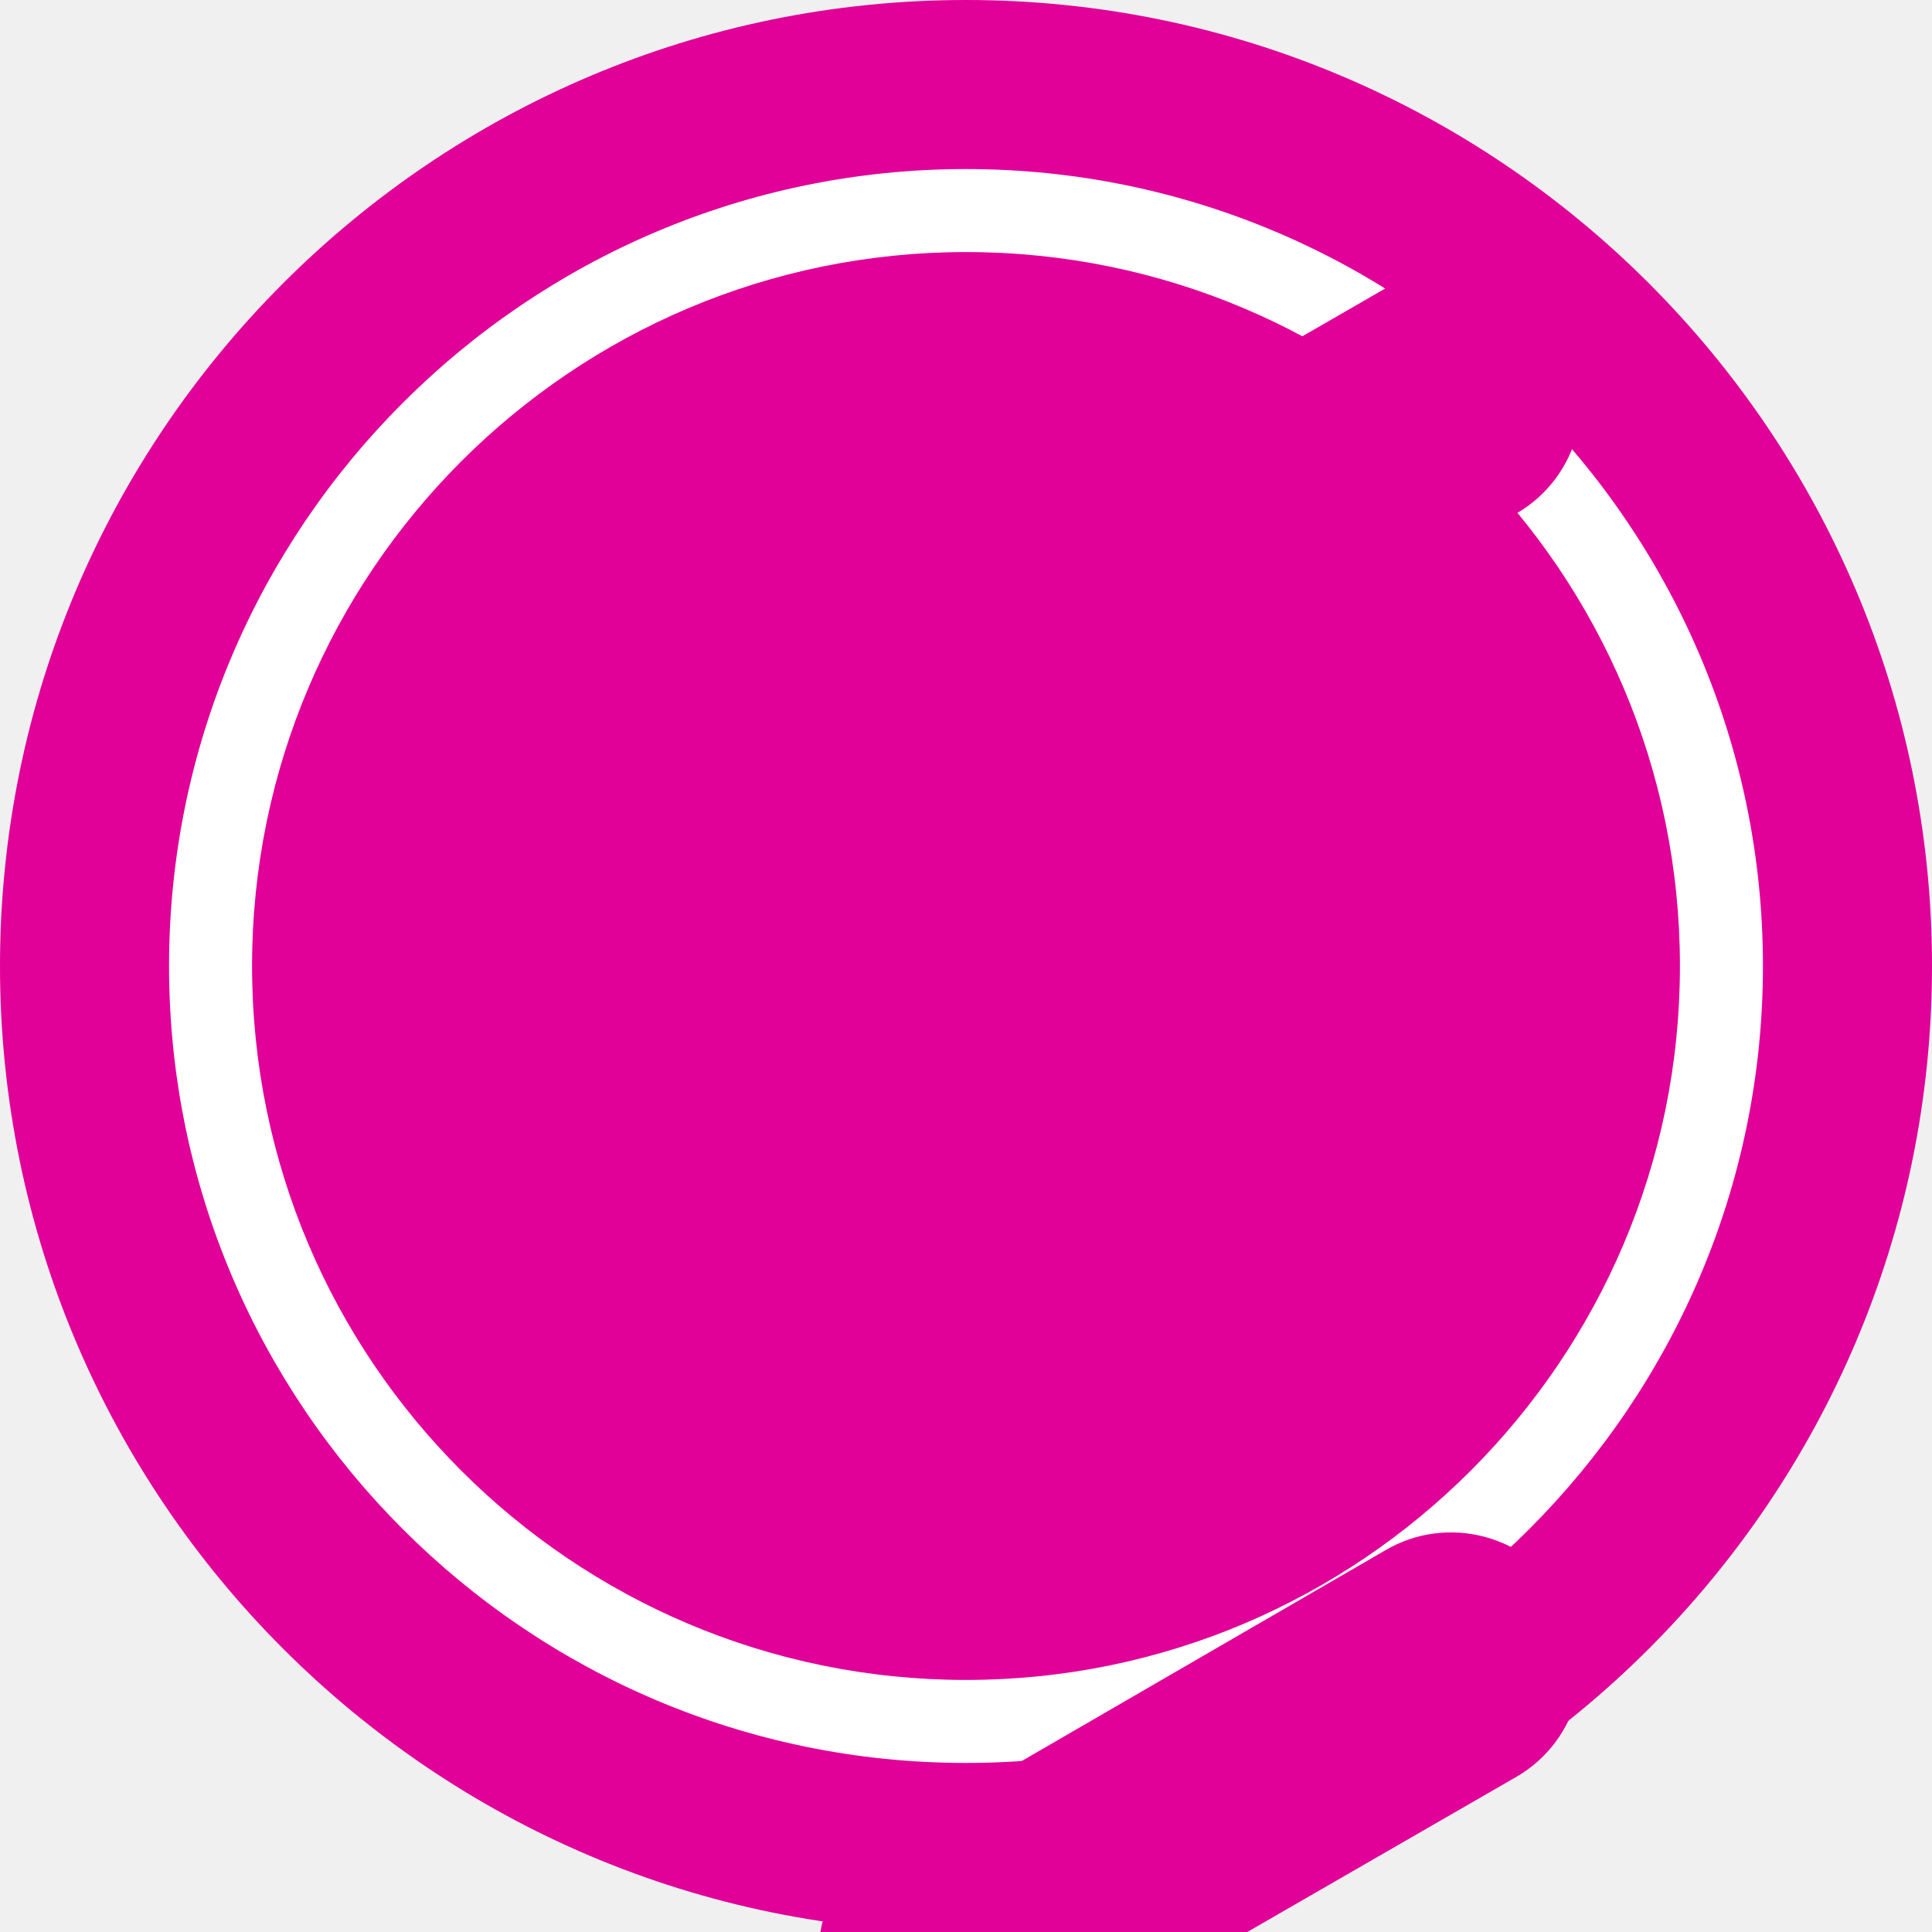
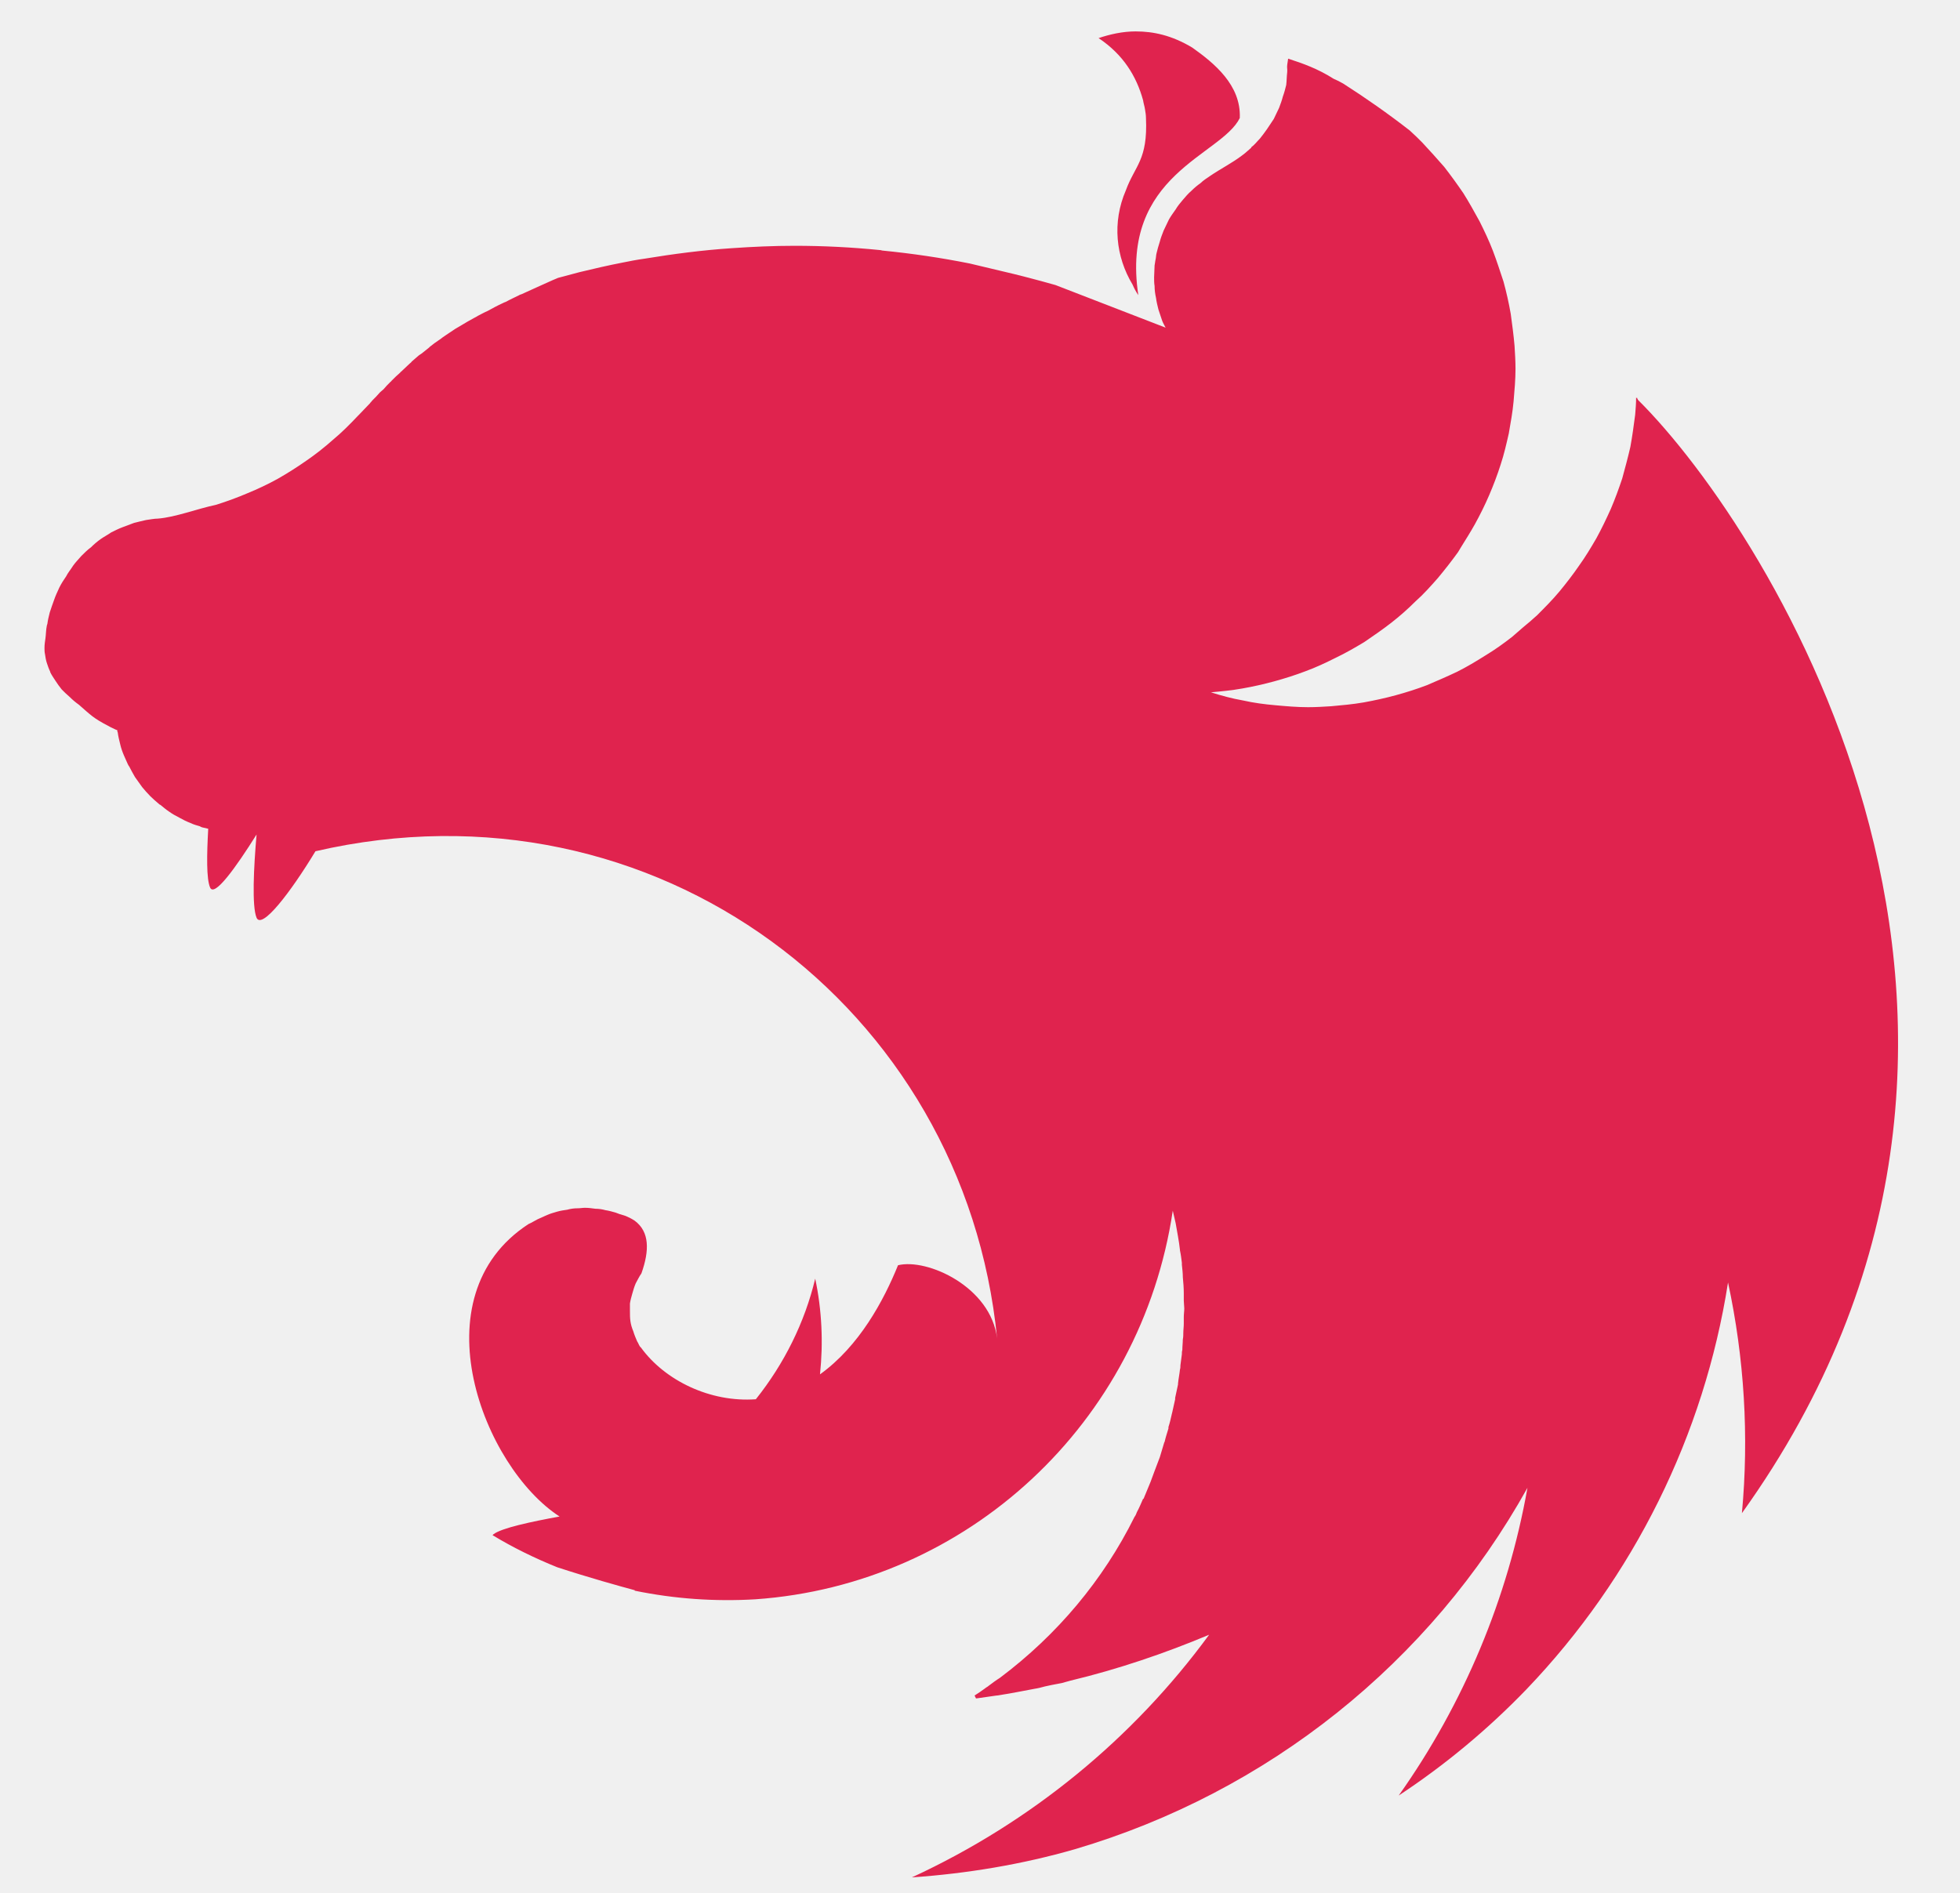
- <svg xmlns="http://www.w3.org/2000/svg" viewBox="0 0 128 128">
-   <path fill="#E10098" d="M64 0C28.7 0 0 28.7 0 64s28.7 64 64 64 64-28.7 64-64S99.3 0 64 0z" />
-   <path fill="#fff" d="M64 11.2c29.1 0 52.8 23.7 52.8 52.8S93.1 116.8 64 116.8 11.2 93.1 11.2 64 34.9 11.2 64 11.2z" />
-   <path fill="#E10098" d="M64 16.7c26.1 0 47.3 21.2 47.3 47.3S90.1 111.3 64 111.3 16.7 90.1 16.7 64 37.9 16.7 64 16.7zM64 55.5c4.7 0 8.5 3.8 8.5 8.5s-3.8 8.5-8.5 8.5-8.5-3.8-8.5-8.5 3.8-8.5 8.5-8.5z" />
-   <path fill="#E10098" d="M24.4 77.8c2.4-4.1 7.7-5.5 11.8-3.1l33.3 19.2c4.1 2.4 5.5 7.7 3.1 11.8-2.4 4.1-7.7 5.5-11.8 3.1L27.5 89.6c-4.1-2.4-5.5-7.7-3.1-11.8zm79.2-55.6c2.4 4.1 1 9.4-3.1 11.8L67.2 53.2c-4.1 2.4-9.4 1-11.8-3.1-2.4-4.1-1-9.4 3.1-11.8l33.3-19.2c4.1-2.4 9.4-1 11.8 3.1zM24.4 50.2c-2.4 4.1-1 9.4 3.1 11.8l33.3 19.2c4.1 2.4 9.4 1 11.8-3.1 2.4-4.1 1-9.4-3.1-11.8L36.2 47.1c-4.1-2.4-9.4-1-11.8 3.1zm79.2 55.6c-2.4-4.1-7.7-5.5-11.8-3.1L58.5 122c-4.1 2.4-5.5 7.7-3.1 11.8 2.4 4.1 7.7 5.5 11.8 3.1l33.3-19.2c4.1-2.4 5.5-7.7 3.1-11.8z" />
+ <svg xmlns="http://www.w3.org/2000/svg" height="966" viewBox="0 0 264.583 255.588" width="1000">
+   <path d="m153.338 45.652c-1.809 0-3.489.388-5.04.905 3.296 2.197 5.105 5.105 6.01 8.401.065.452.194.775.259 1.228.065.388.129.775.129 1.163.259 5.687-1.486 6.397-2.714 9.758-1.874 4.33-1.357 8.982.905 12.73.194.452.452.969.775 1.422-2.456-16.349 11.179-18.804 13.699-23.909.194-4.459-3.489-7.431-6.397-9.499-2.779-1.68-5.299-2.197-7.625-2.197zm20.549 3.683c-.259 1.486-.065 1.099-.129 1.874-.065.517-.065 1.163-.129 1.68-.129.517-.259 1.034-.452 1.551-.129.517-.323 1.034-.517 1.551-.259.517-.452.969-.711 1.486-.194.259-.323.517-.517.775-.129.194-.259.388-.388.582-.323.452-.646.905-.969 1.292-.388.388-.711.84-1.163 1.163v.065c-.388.323-.775.711-1.228 1.034-1.357 1.034-2.908 1.809-4.33 2.779-.452.323-.905.582-1.292.969-.452.323-.84.646-1.228 1.034-.452.388-.775.775-1.163 1.228-.323.388-.711.84-.969 1.292-.323.452-.646.905-.905 1.357-.259.517-.452.969-.711 1.486-.194.517-.388.969-.517 1.486-.194.582-.323 1.099-.452 1.616-.065.259-.065.582-.129.84-.065.259-.065.517-.129.775 0 .517-.065 1.099-.065 1.615 0 .388 0 .775.065 1.163 0 .517.065 1.034.194 1.615.065.517.194 1.034.323 1.551.194.517.323 1.034.517 1.551.129.323.323.646.452.905l-14.863-5.751c-2.52-.711-4.976-1.357-7.496-1.939-1.357-.323-2.714-.646-4.071-.969-3.877-.775-7.819-1.357-11.761-1.745-.129 0-.194-.065-.323-.065-3.877-.388-7.69-.582-11.567-.582-2.843 0-5.687.129-8.465.323-3.942.259-7.884.775-11.825 1.422-.969.129-1.939.323-2.908.517-2.003.388-3.942.84-5.816 1.292-.969.259-1.939.517-2.908.775-.969.388-1.874.84-2.779 1.228-.711.323-1.422.646-2.132.969-.129.065-.259.065-.323.129-.646.323-1.228.582-1.809.905-.194.065-.323.129-.452.194-.711.323-1.422.711-2.003 1.034-.452.194-.905.452-1.292.646-.194.129-.452.259-.582.323-.582.323-1.163.646-1.68.969-.582.323-1.099.646-1.551.969-.452.323-.905.582-1.292.905-.065.065-.129.065-.194.129-.388.259-.84.582-1.228.905 0 0-.065.065-.129.129-.323.259-.646.517-.969.775-.129.065-.259.194-.388.259-.323.259-.646.582-.969.84-.065.129-.194.194-.259.259-.388.388-.775.711-1.163 1.099-.065 0-.065.065-.129.129-.388.323-.775.711-1.163 1.099-.065.065-.065.129-.129.129-.323.323-.646.646-.969 1.034-.129.129-.323.259-.452.388-.323.388-.711.775-1.099 1.163-.065.129-.194.194-.259.323-.517.517-.969 1.034-1.486 1.551-.065.065-.129.129-.194.194-1.034 1.099-2.132 2.197-3.296 3.166-1.163 1.034-2.391 2.003-3.619 2.843-1.292.905-2.52 1.68-3.877 2.456-1.292.711-2.649 1.357-4.071 1.939-1.357.582-2.779 1.099-4.2 1.551-2.714.582-5.493 1.68-7.884 1.874-.517 0-1.099.129-1.615.194-.582.129-1.099.259-1.615.388-.517.194-1.034.388-1.551.582-.517.194-1.034.452-1.551.711-.452.323-.969.582-1.422.905-.452.323-.905.711-1.292 1.099-.452.323-.905.775-1.292 1.163-.388.452-.775.84-1.099 1.292-.323.517-.711.969-.969 1.486-.323.452-.646.969-.905 1.486-.259.582-.517 1.099-.711 1.68-.194.517-.388 1.099-.582 1.68-.129.517-.259 1.034-.323 1.551 0 .065-.065.129-.065.194-.129.582-.129 1.357-.194 1.745-.065.452-.129.84-.129 1.292 0 .259 0 .582.065.84.065.452.129.84.259 1.228.129.388.259.775.452 1.163v.065c.194.388.452.775.711 1.163.259.388.517.775.84 1.163.323.323.711.711 1.099 1.034.388.388.775.711 1.228 1.034 1.551 1.357 1.939 1.809 3.942 2.843.323.194.646.323 1.034.517.065 0 .129.065.194.065 0 .129 0 .194.065.323.065.517.194 1.034.323 1.551.129.582.323 1.099.517 1.551.194.388.323.775.517 1.163.065.129.129.259.194.323.259.517.517.969.775 1.422.323.452.646.905.969 1.357.323.388.711.84 1.099 1.228.388.388.775.711 1.228 1.099 0 0 .065.065.129.065.388.323.775.646 1.163.905.452.323.905.582 1.422.84.452.259.969.517 1.486.711.388.194.84.323 1.292.452.065.065.129.065.259.129.259.065.582.129.84.194-.194 3.489-.259 6.785.259 7.948.582 1.292 3.425-2.649 6.268-7.173-.388 4.459-.646 9.693 0 11.244.711 1.615 4.588-3.425 7.948-8.982 45.815-10.598 87.624 21.066 92.018 65.783-.84-6.979-9.434-10.856-13.376-9.887-1.939 4.782-5.234 10.921-10.533 14.733.452-4.265.259-8.659-.646-12.924-1.422 5.945-4.2 11.502-8.013 16.284-6.139.452-12.278-2.52-15.509-6.979-.259-.194-.323-.582-.517-.84-.194-.452-.388-.905-.517-1.357-.194-.452-.323-.905-.388-1.357-.065-.452-.065-.905-.065-1.422 0-.323 0-.646 0-.969.065-.452.194-.905.323-1.357.129-.452.259-.905.452-1.357.259-.452.452-.905.775-1.357 1.099-3.102 1.099-5.622-.905-7.108-.388-.259-.775-.452-1.228-.646-.259-.065-.582-.194-.84-.259-.194-.065-.323-.129-.517-.194-.452-.129-.905-.259-1.357-.323-.452-.129-.905-.194-1.357-.194-.452-.065-.969-.129-1.422-.129-.323 0-.646.065-.969.065-.517 0-.969.065-1.422.194-.452.065-.905.129-1.357.259-.452.129-.905.259-1.357.452-.452.194-.84.388-1.292.582-.388.194-.775.452-1.228.646-15.056 9.822-6.074 32.827 4.2 39.483-3.877.711-7.819 1.551-8.917 2.391-.065.065-.129.129-.129.129 2.779 1.68 5.687 3.102 8.724 4.329 4.136 1.357 8.53 2.585 10.468 3.102v.065c5.363 1.099 10.791 1.486 16.284 1.163 28.626-2.003 52.083-23.78 56.348-52.471.129.582.259 1.099.388 1.68.194 1.163.452 2.391.582 3.619v.065c.129.582.194 1.163.259 1.68v.259c.065.582.129 1.163.129 1.68.065.711.129 1.422.129 2.132v1.034c0 .323.065.711.065 1.034 0 .388-.065.775-.065 1.163v.905c0 .452-.065.84-.065 1.292 0 .259 0 .517-.065.84 0 .452-.065.905-.065 1.422-.065.194-.065.388-.065.582-.065.517-.129.969-.194 1.486 0 .194 0 .388-.065.582-.065.646-.194 1.228-.259 1.874v.065.065c-.129.582-.259 1.228-.388 1.809v.194c-.129.582-.259 1.163-.388 1.745 0 .065-.065.194-.065.259-.129.582-.259 1.163-.452 1.745v.194c-.194.646-.388 1.228-.517 1.809-.065.065-.065.129-.065.129-.194.646-.388 1.292-.582 1.939-.259.646-.452 1.228-.711 1.874-.259.646-.452 1.292-.711 1.874-.259.646-.517 1.228-.775 1.874h-.065c-.259.582-.517 1.228-.84 1.809-.065.194-.129.323-.194.452-.065.065-.065.129-.129.194-4.2 8.465-10.404 15.896-18.158 21.712-.517.323-1.034.711-1.551 1.099-.129.129-.323.194-.452.323-.452.323-.905.646-1.422.969l.194.388h.065c.905-.129 1.809-.259 2.714-.388h.065c1.68-.259 3.36-.582 5.04-.905.452-.065.969-.194 1.422-.323.323-.065.582-.129.905-.194.452-.065.905-.194 1.357-.259.388-.129.775-.194 1.163-.323 6.462-1.551 12.73-3.683 18.74-6.203-10.274 14.022-24.038 25.331-40.129 32.762 7.431-.517 14.863-1.745 22.035-3.813 26.042-7.69 47.948-25.202 61.065-48.788-2.649 14.927-8.594 29.143-17.383 41.55 6.268-4.136 12.019-8.918 17.253-14.346 14.475-15.121 23.974-34.313 27.205-54.927 2.197 10.21 2.843 20.743 1.874 31.147 46.655-65.072 3.877-132.535-14.022-150.305-.065-.129-.129-.194-.129-.323-.065.065-.065.065-.065.129 0-.065 0-.065-.065-.129 0 .775-.065 1.551-.129 2.326-.194 1.486-.388 2.908-.646 4.33-.323 1.422-.711 2.843-1.099 4.265-.452 1.357-.969 2.779-1.551 4.136-.582 1.292-1.228 2.649-1.939 3.942-.711 1.228-1.486 2.52-2.326 3.683-.84 1.228-1.745 2.391-2.649 3.489-.969 1.163-2.003 2.197-3.037 3.231-.646.582-1.228 1.099-1.874 1.615-.517.452-.969.84-1.486 1.292-1.163.905-2.326 1.745-3.619 2.52-1.228.775-2.52 1.551-3.813 2.197-1.357.646-2.714 1.228-4.071 1.809-1.357.517-2.779.969-4.2 1.357-1.422.388-2.908.711-4.329.969-1.486.259-2.972.388-4.394.517-1.034.065-2.068.129-3.102.129-1.486 0-2.972-.129-4.394-.259-1.486-.129-2.973-.323-4.394-.646-1.486-.259-2.908-.646-4.33-1.099h-.065c1.422-.129 2.843-.259 4.265-.517 1.486-.259 2.908-.582 4.33-.969 1.422-.388 2.843-.84 4.2-1.357 1.422-.517 2.779-1.163 4.071-1.809 1.357-.646 2.585-1.357 3.877-2.132 1.228-.84 2.456-1.68 3.619-2.585 1.163-.905 2.262-1.874 3.296-2.908 1.099-.969 2.068-2.068 3.037-3.166.969-1.163 1.874-2.326 2.714-3.489.129-.194.259-.452.388-.646.646-1.034 1.292-2.068 1.874-3.102.711-1.292 1.357-2.585 1.939-3.942.582-1.357 1.099-2.714 1.551-4.136.452-1.357.775-2.779 1.099-4.2.259-1.486.517-2.908.646-4.33.129-1.486.259-2.973.259-4.394 0-1.034-.065-2.068-.129-3.102-.129-1.486-.323-2.908-.517-4.33-.259-1.486-.582-2.908-.969-4.33-.452-1.357-.905-2.779-1.422-4.136-.517-1.357-1.163-2.714-1.809-4.006-.711-1.292-1.422-2.585-2.197-3.813-.84-1.228-1.68-2.391-2.585-3.554-.969-1.099-1.939-2.197-2.973-3.296-.517-.517-1.099-1.099-1.68-1.615-2.908-2.262-5.945-4.394-8.982-6.333-.452-.259-.84-.452-1.292-.646-2.132-1.357-4.136-2.068-6.139-2.714z" fill="#e0234e" fill-rule="evenodd" transform="translate(0 -41.41249)" />
</svg>
